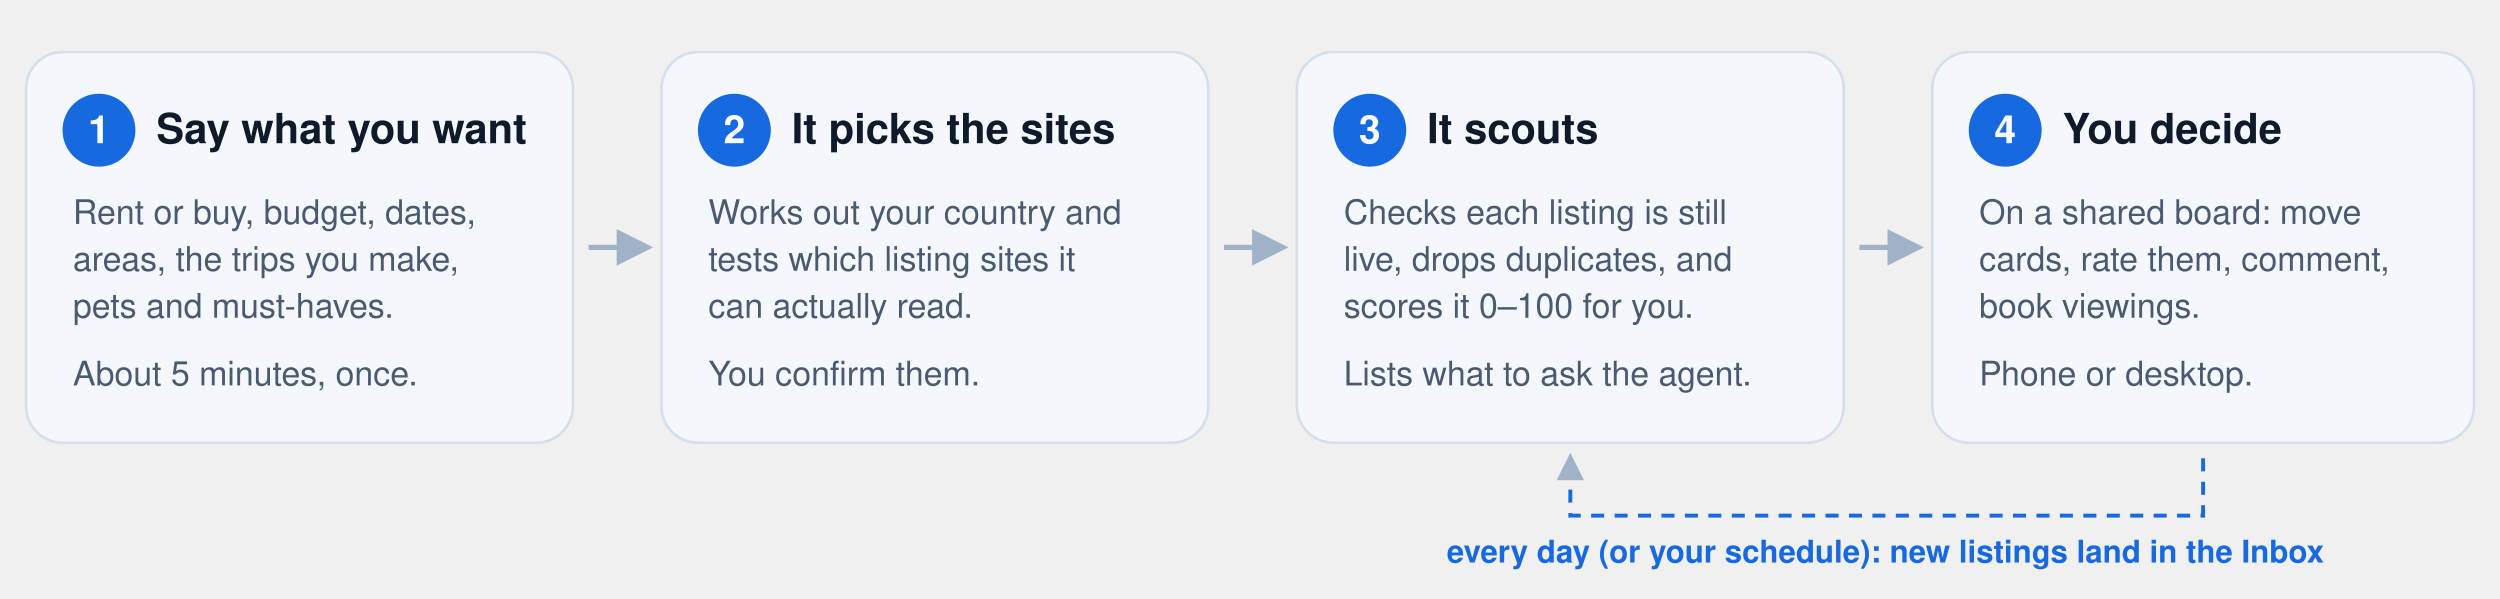
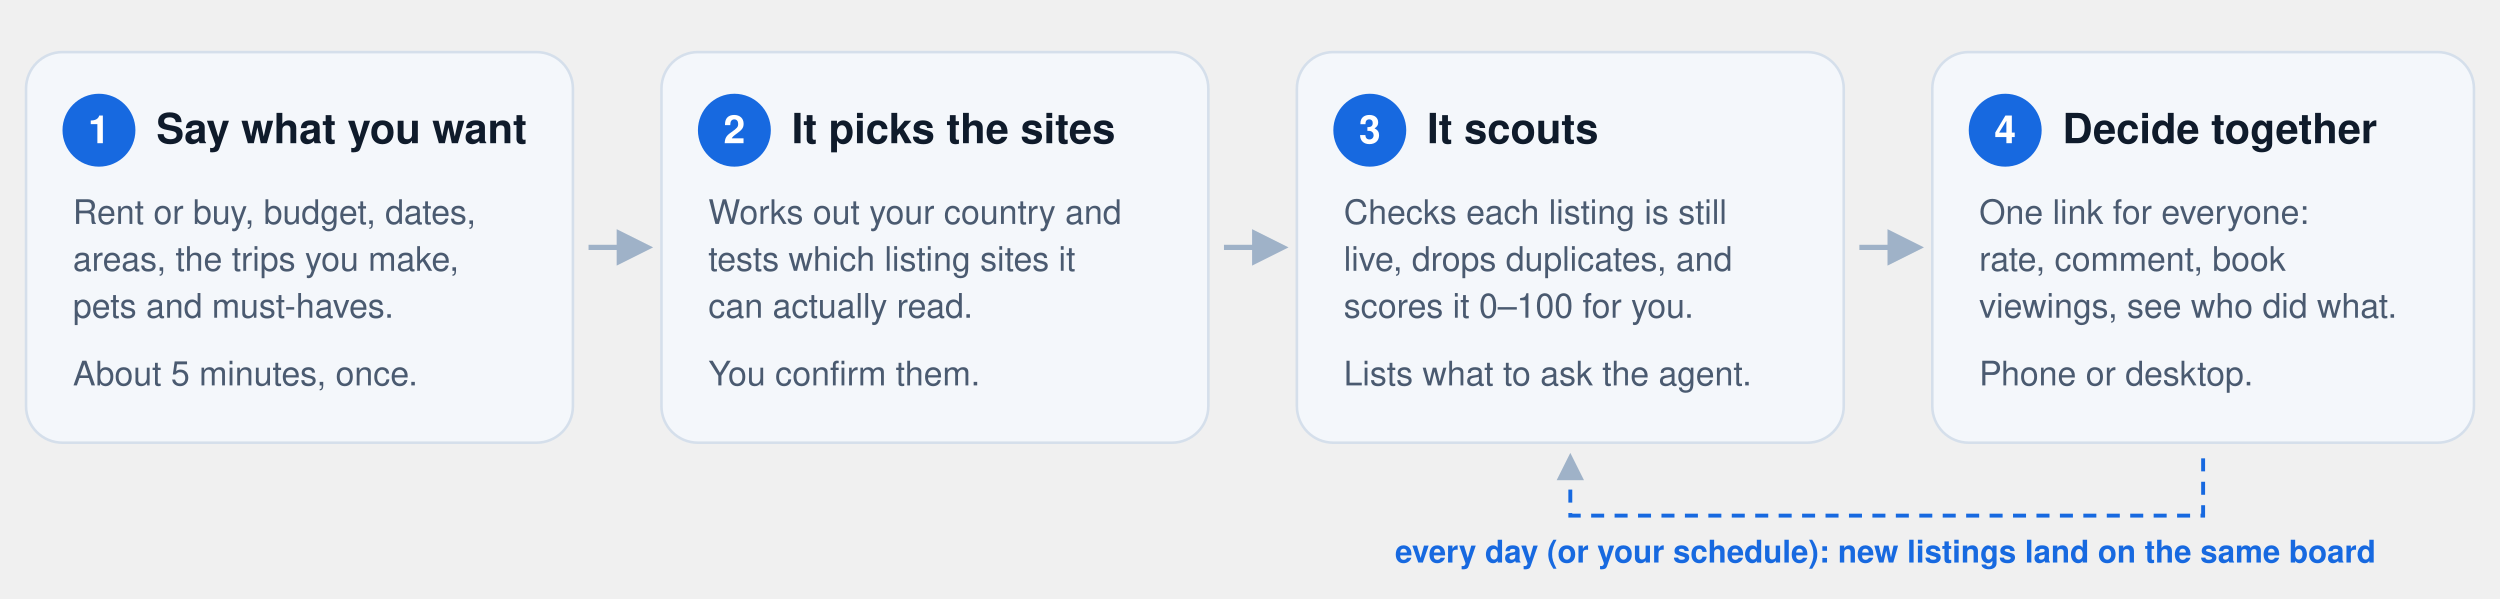
- <svg xmlns="http://www.w3.org/2000/svg" viewBox="0 0 960 230" width="960" height="230" font-family="-apple-system,Segoe UI,Helvetica,Arial,sans-serif" role="img" aria-label="How Home Hunt works: 1 say what you want, 2 it checks which sites it can read, 3 it scouts on a schedule, 4 you decide on the board">
+ <svg xmlns="http://www.w3.org/2000/svg" viewBox="0 0 960 230" width="960" height="230" font-family="-apple-system,Segoe UI,Helvetica,Arial,sans-serif" role="img" aria-label="How Hermit works: 1 say what you want, 2 it checks which sites it can read, 3 it scouts on a schedule, 4 you decide together on one shared board">
  <style>
    .box{fill:#f4f7fb;stroke:#d5dfeb}
    .n{fill:#1769e0}
    .nt{fill:#fff;font-weight:700;font-size:15px}
    .h{fill:#0f1b2b;font-weight:700;font-size:16px}
    .t{fill:#4a5a70;font-size:13px}
    .a{stroke:#9fb2c8;stroke-width:2;fill:none}
    .ah{fill:#9fb2c8}
    .loop{stroke:#1769e0;stroke-width:1.5;fill:none;stroke-dasharray:5 4}
    .lt{fill:#1769e0;font-size:12px;font-weight:600}
    @media (prefers-color-scheme: dark){
      .box{fill:#17222f;stroke:#2b3a4d}
      .n{fill:#5a9cff}
      .nt{fill:#0d1520}
      .h{fill:#e8eef6}
      .t{fill:#a3b2c5}
      .a{stroke:#4d6178}.ah{fill:#4d6178}
      .loop{stroke:#5a9cff}.lt{fill:#5a9cff}
    }
  </style>
  <defs>
    <marker id="m" viewBox="0 0 10 10" refX="8" refY="5" markerWidth="7" markerHeight="7" orient="auto">
      <path class="ah" d="M0 0 10 5 0 10z" />
    </marker>
  </defs>
  <g transform="translate(10 20)">
    <rect class="box" width="210" height="150" rx="14" />
    <circle class="n" cx="28" cy="30" r="14" />
    <text class="nt" x="28" y="35" text-anchor="middle">1</text>
    <text class="h" x="50" y="35">Say what you want</text>
    <text class="t" x="18" y="66">Rent or buy, budget, dates,</text>
    <text class="t" x="18" y="84">areas, the trips you make,</text>
    <text class="t" x="18" y="102">pets and must-haves.</text>
    <text class="t" x="18" y="128">About 5 minutes, once.</text>
  </g>
  <path class="a" d="M226 95h22" marker-end="url(#m)" />
  <g transform="translate(254 20)">
    <rect class="box" width="210" height="150" rx="14" />
    <circle class="n" cx="28" cy="30" r="14" />
    <text class="nt" x="28" y="35" text-anchor="middle">2</text>
    <text class="h" x="50" y="35">It picks the sites</text>
    <text class="t" x="18" y="66">Works out your country and</text>
    <text class="t" x="18" y="84">tests which listing sites it</text>
    <text class="t" x="18" y="102">can actually read.</text>
    <text class="t" x="18" y="128">You confirm them.</text>
  </g>
  <path class="a" d="M470 95h22" marker-end="url(#m)" />
  <g transform="translate(498 20)">
    <rect class="box" width="210" height="150" rx="14" />
    <circle class="n" cx="28" cy="30" r="14" />
    <text class="nt" x="28" y="35" text-anchor="middle">3</text>
    <text class="h" x="50" y="35">It scouts</text>
    <text class="t" x="18" y="66">Checks each listing is still</text>
    <text class="t" x="18" y="84">live, drops duplicates, and</text>
    <text class="t" x="18" y="102">scores it 0–100 for you.</text>
    <text class="t" x="18" y="128">Lists what to ask the agent.</text>
  </g>
  <path class="a" d="M714 95h22" marker-end="url(#m)" />
  <g transform="translate(742 20)">
    <rect class="box" width="208" height="150" rx="14" />
    <circle class="n" cx="28" cy="30" r="14" />
    <text class="nt" x="28" y="35" text-anchor="middle">4</text>
-     <text class="h" x="50" y="35">You decide</text>
-     <text class="t" x="18" y="66">On a shared board: move</text>
-     <text class="t" x="18" y="84">cards, rate them, comment,</text>
-     <text class="t" x="18" y="102">book viewings.</text>
+     <text class="h" x="50" y="35">Decide together</text>
+     <text class="t" x="18" y="66">One link for everyone:</text>
+     <text class="t" x="18" y="84">rate, comment, book</text>
+     <text class="t" x="18" y="102">viewings, see who did what.</text>
    <text class="t" x="18" y="128">Phone or desktop.</text>
  </g>
  <path class="loop" d="M846 176v22H603v-22" marker-end="url(#m)" />
-   <text class="lt" x="724" y="216" text-anchor="middle">every day (or your schedule): new listings land in the Inbox</text>
+   <text class="lt" x="724" y="216" text-anchor="middle">every day (or your schedule): new listings land on the same board</text>
</svg>
